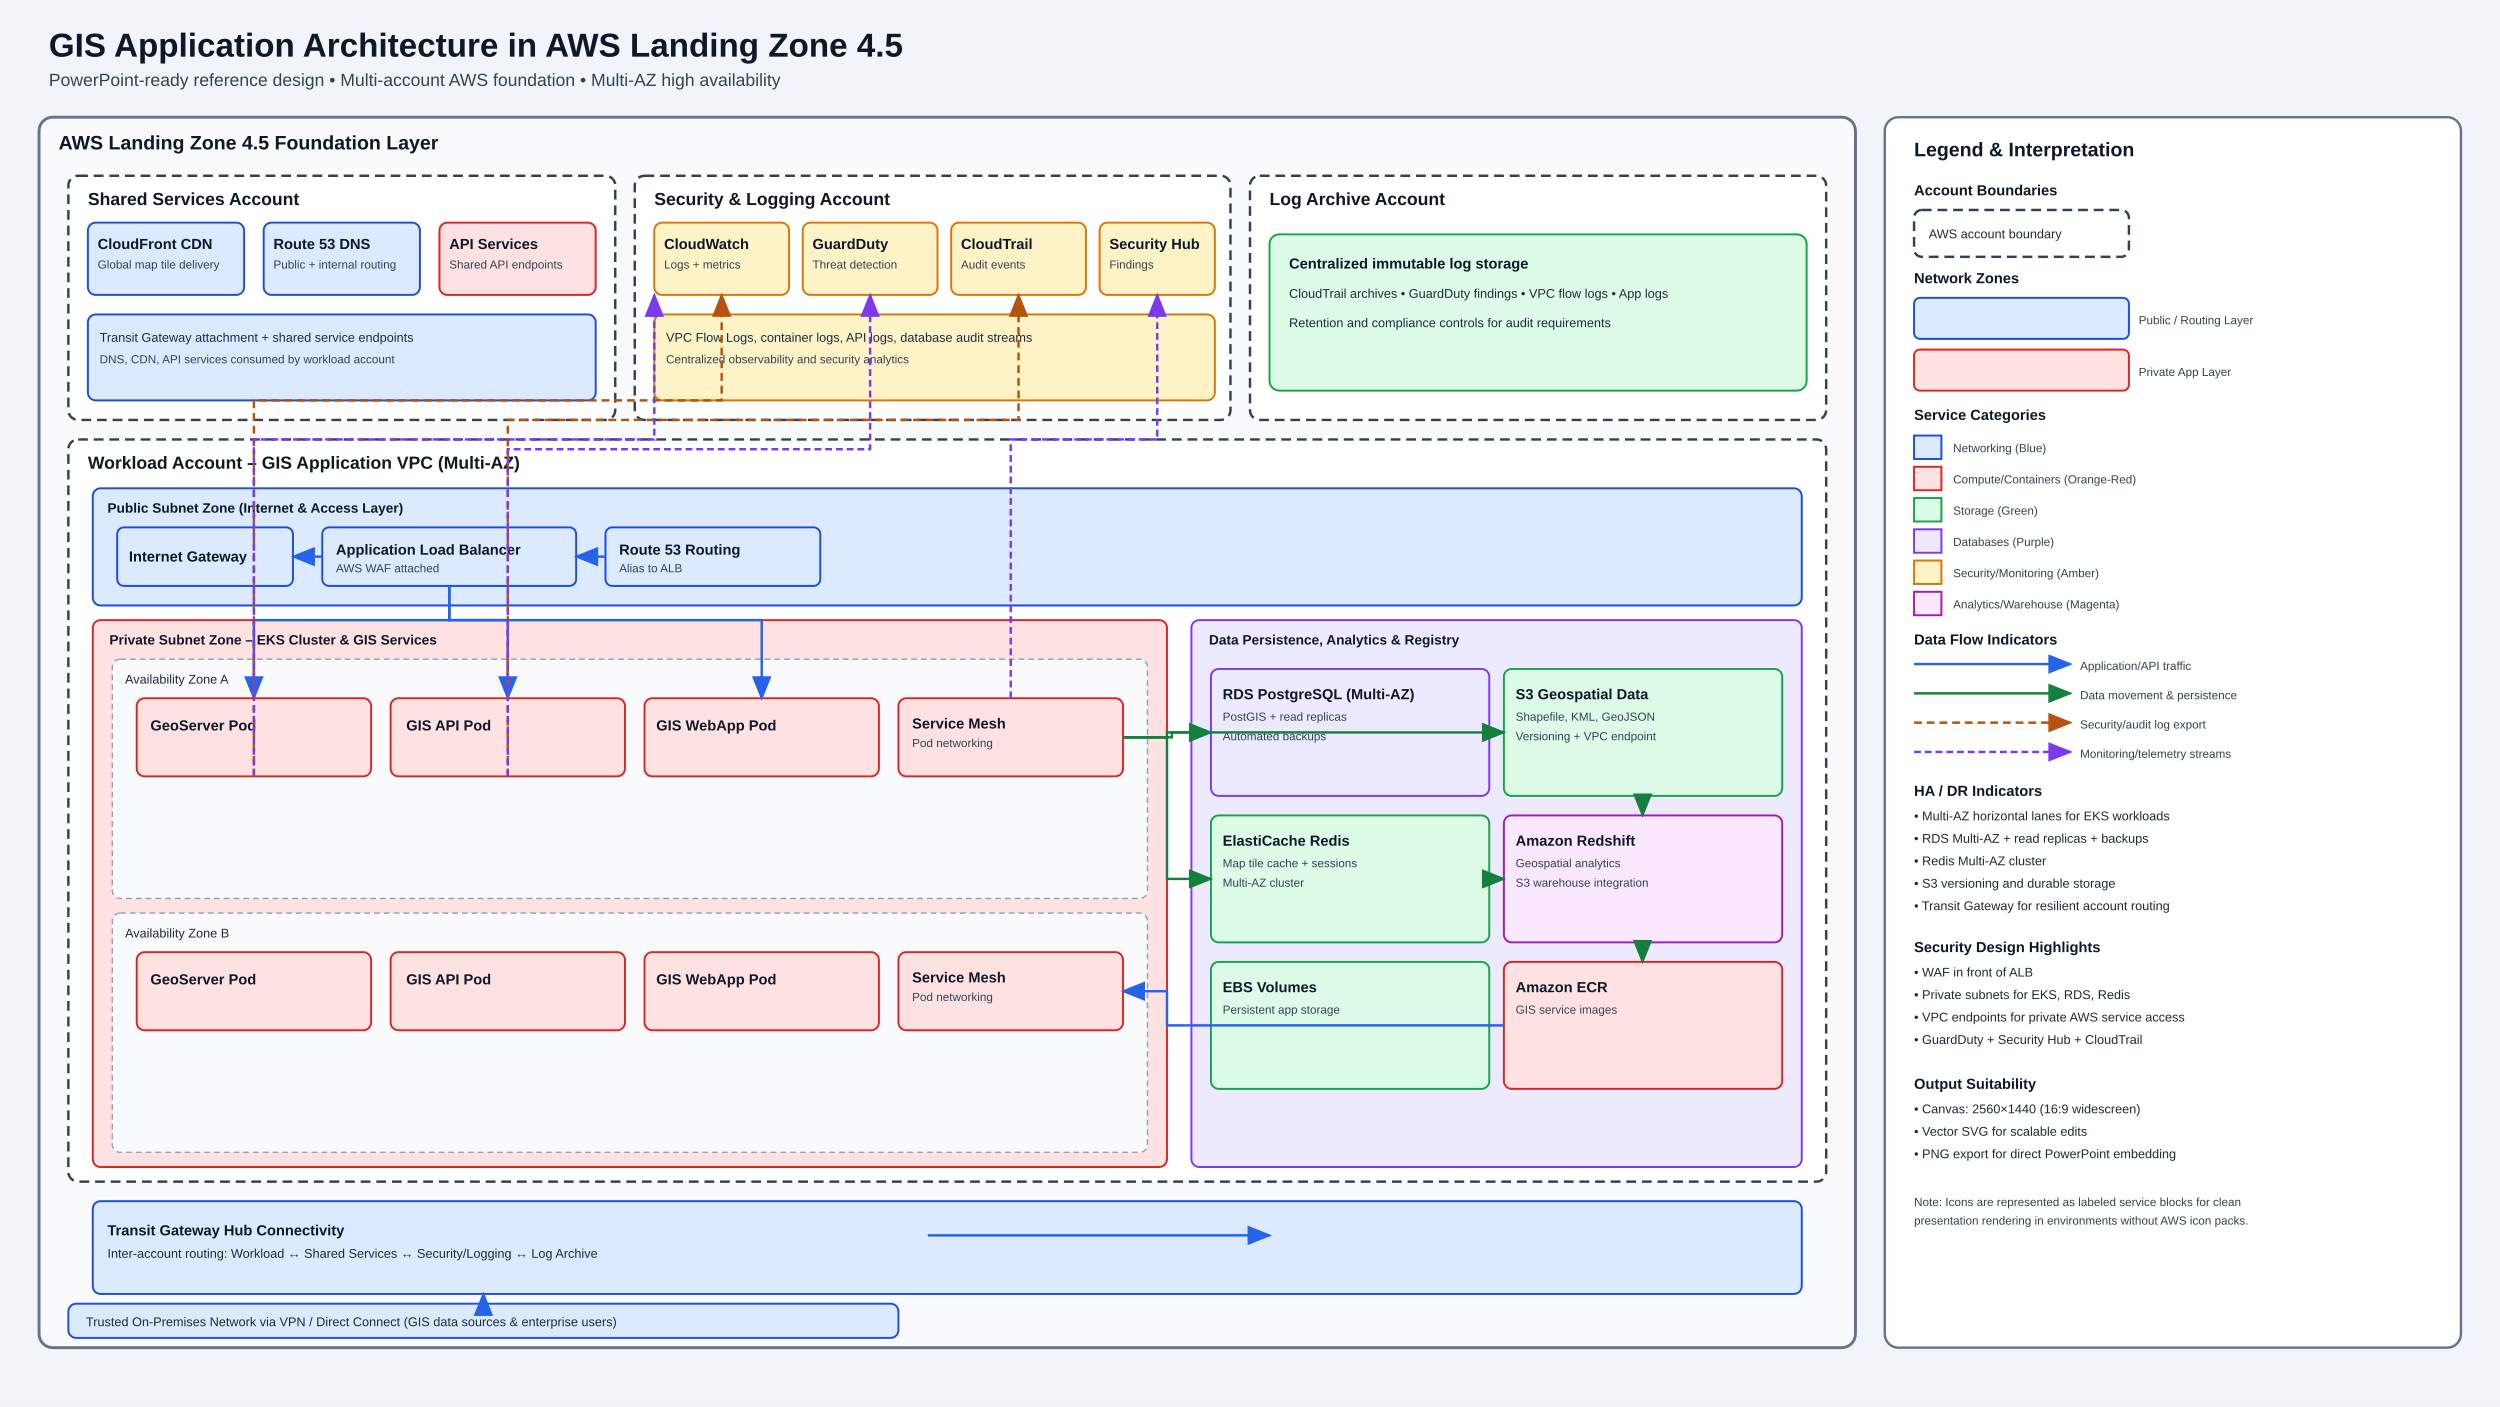
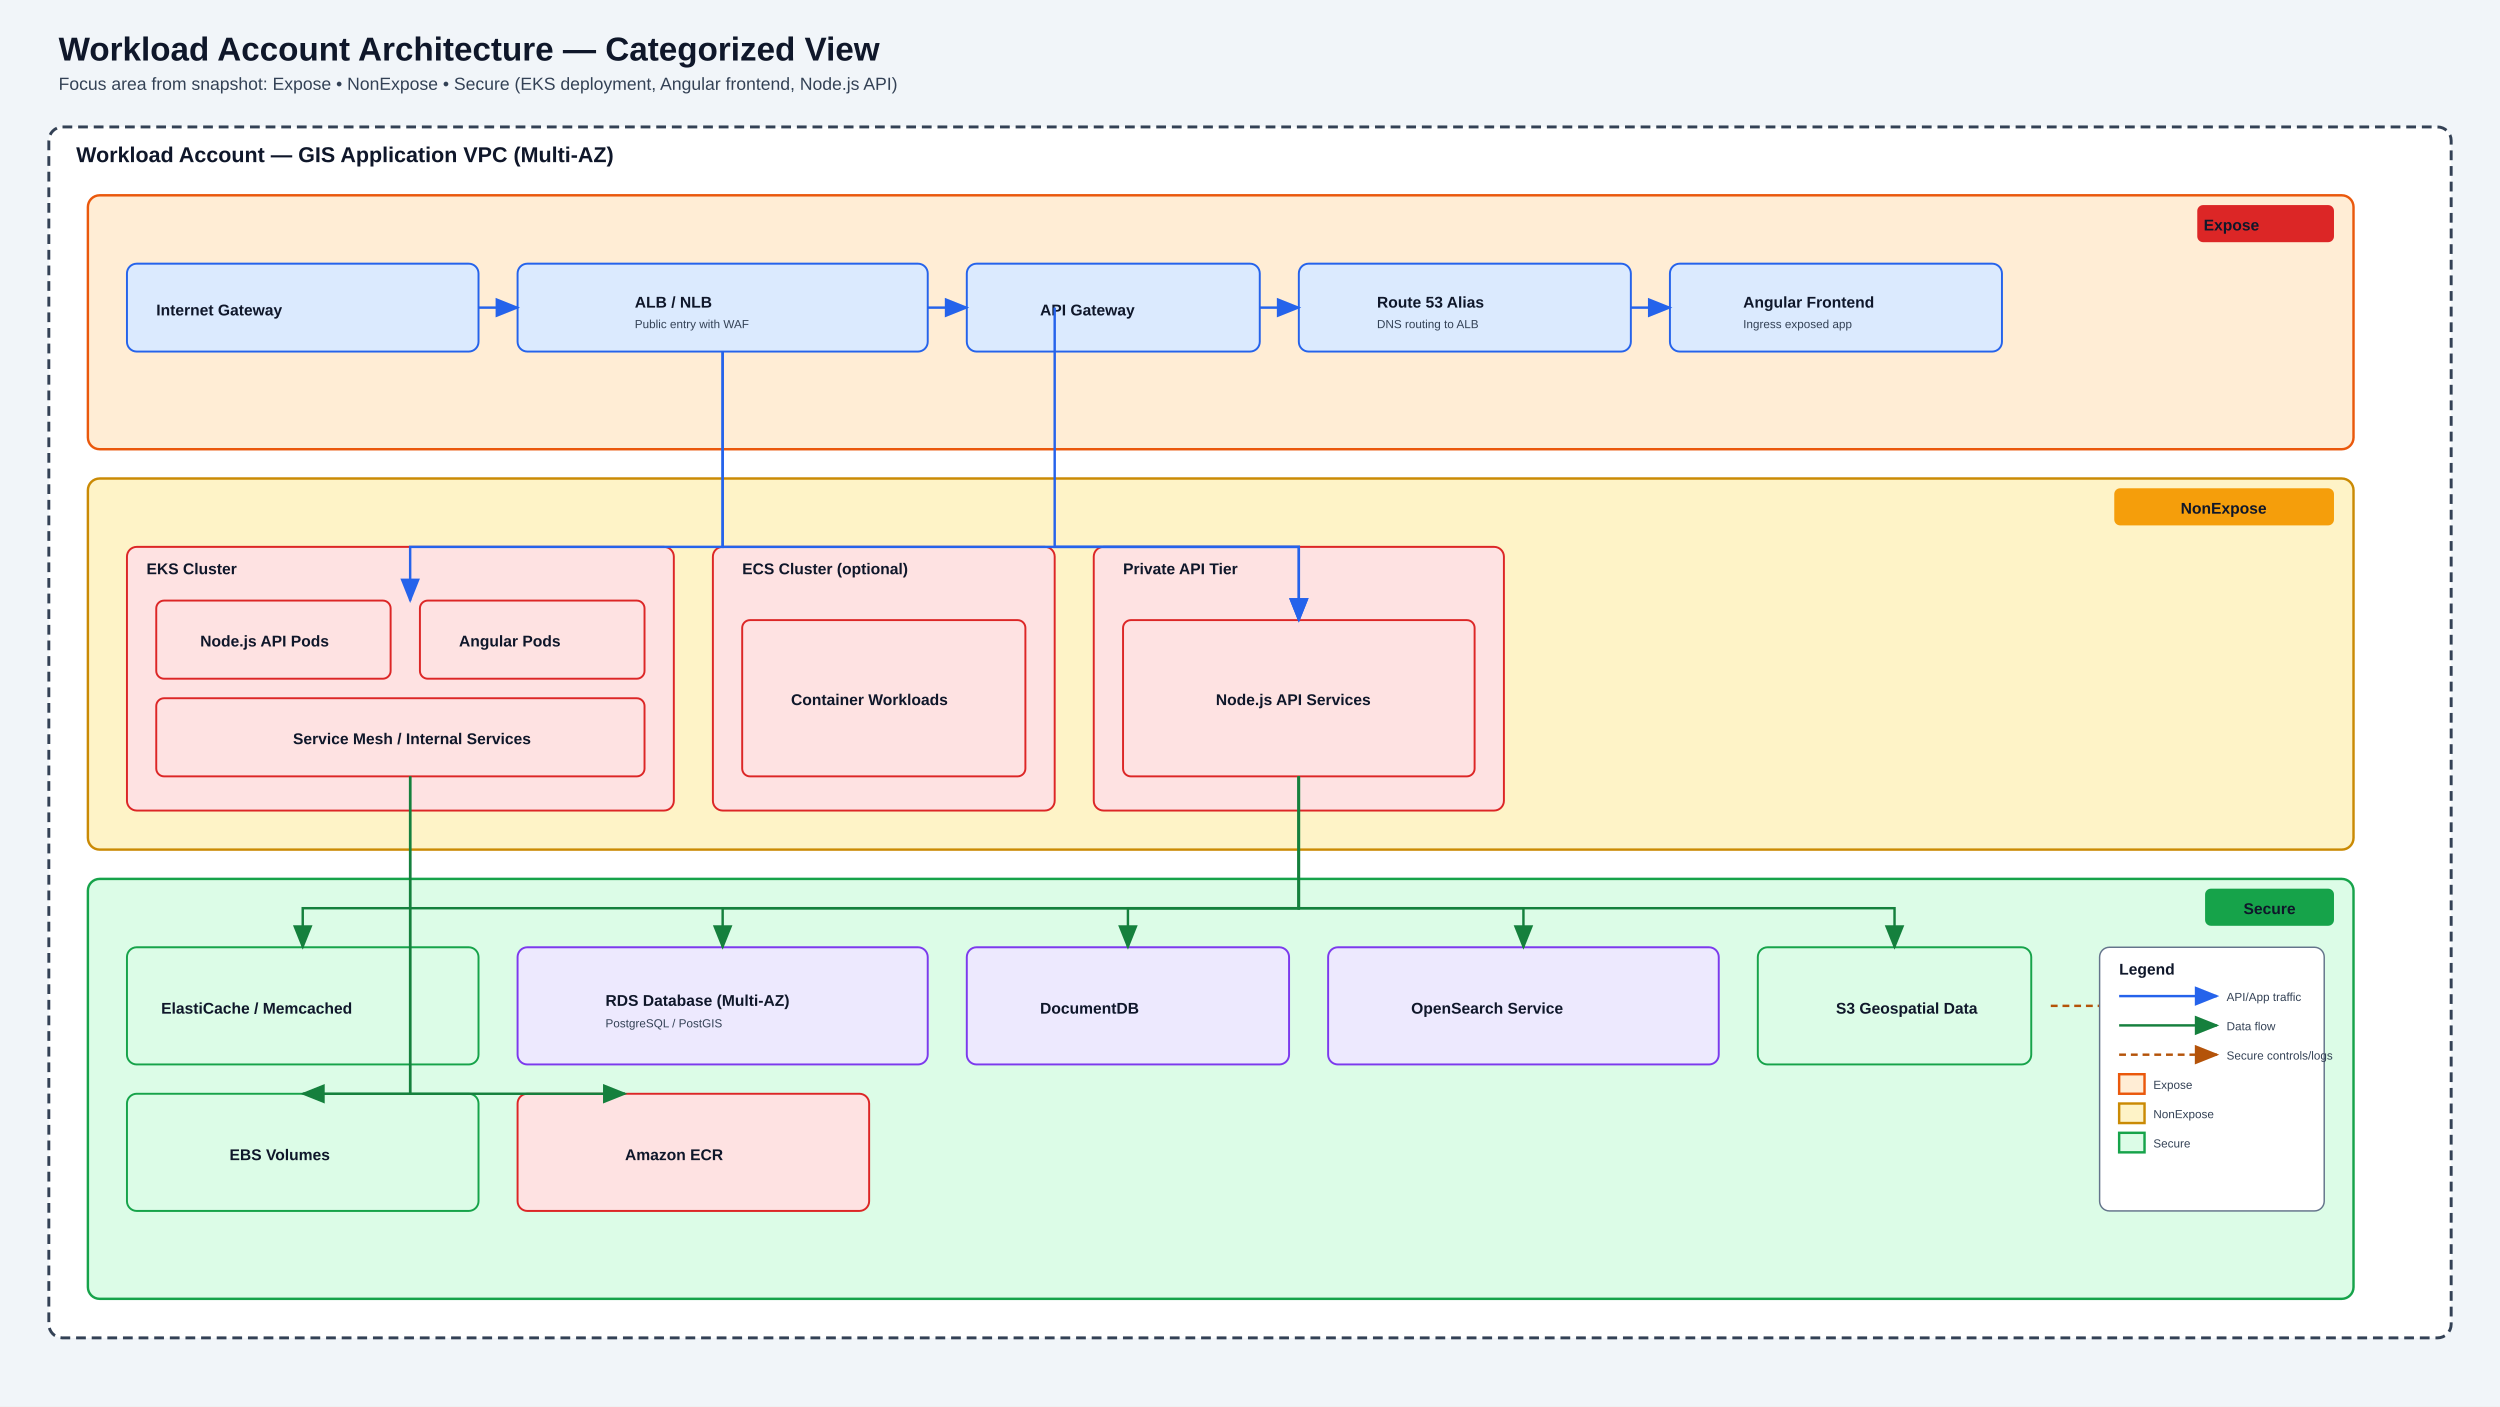
- <svg xmlns="http://www.w3.org/2000/svg" width="2560" height="1440" viewBox="0 0 2560 1440" role="img" aria-label="GIS application integrated into AWS Landing Zone 4.5">
+ <svg xmlns="http://www.w3.org/2000/svg" width="2560" height="1440" viewBox="0 0 2560 1440" role="img" aria-label="Workload account categorized architecture: Expose, NonExpose, Secure">
  <defs>
    <style>
      .title { font: 700 34px 'Segoe UI', Arial, sans-serif; fill: #0f172a; }
      .subtitle { font: 500 18px 'Segoe UI', Arial, sans-serif; fill: #334155; }
-       .section { font: 700 20px 'Segoe UI', Arial, sans-serif; fill: #0f172a; }
-       .label { font: 600 15px 'Segoe UI', Arial, sans-serif; fill: #0f172a; }
-       .small { font: 500 13px 'Segoe UI', Arial, sans-serif; fill: #1e293b; }
+       .section { font: 700 22px 'Segoe UI', Arial, sans-serif; fill: #0f172a; }
+       .label { font: 700 16px 'Segoe UI', Arial, sans-serif; fill: #0f172a; }
+       .small { font: 600 13px 'Segoe UI', Arial, sans-serif; fill: #1e293b; }
      .tiny { font: 500 12px 'Segoe UI', Arial, sans-serif; fill: #334155; }
-       .account-title { font: 700 18px 'Segoe UI', Arial, sans-serif; fill: #111827; }
-       .zone-title { font: 700 14px 'Segoe UI', Arial, sans-serif; fill: #0f172a; }
-       .aws-boundary { fill: #f8fafc; stroke: #64748b; stroke-width: 3; }
-       .account { fill: #ffffff; stroke: #334155; stroke-width: 2.5; stroke-dasharray: 10 6; }
-       .network { fill: #dbeafe; stroke: #1d4ed8; stroke-width: 2; }
-       .compute { fill: #fee2e2; stroke: #dc2626; stroke-width: 2; }
-       .storage { fill: #dcfce7; stroke: #16a34a; stroke-width: 2; }
-       .database { fill: #ede9fe; stroke: #7c3aed; stroke-width: 2; }
-       .security { fill: #fef3c7; stroke: #d97706; stroke-width: 2; }
-       .analytics { fill: #fae8ff; stroke: #a21caf; stroke-width: 2; }
-       .lane { fill: #f8fafc; stroke: #94a3b8; stroke-width: 1.5; stroke-dasharray: 6 4; }
+       .account { fill: #ffffff; stroke: #334155; stroke-width: 3; stroke-dasharray: 10 6; }
+       .expose { fill: #ffedd5; stroke: #ea580c; stroke-width: 2.5; }
+       .nonexpose { fill: #fef3c7; stroke: #ca8a04; stroke-width: 2.5; }
+       .secure { fill: #dcfce7; stroke: #16a34a; stroke-width: 2.5; }
+       .box-net { fill: #dbeafe; stroke: #2563eb; stroke-width: 2; }
+       .box-comp { fill: #fee2e2; stroke: #dc2626; stroke-width: 2; }
+       .box-db { fill: #ede9fe; stroke: #7c3aed; stroke-width: 2; }
+       .box-store { fill: #dcfce7; stroke: #16a34a; stroke-width: 2; }
      .flow { stroke: #2563eb; stroke-width: 2.5; fill: none; marker-end: url(#arrowBlue); }
-       .flow-sec { stroke: #b45309; stroke-width: 2.5; fill: none; marker-end: url(#arrowAmber); stroke-dasharray: 8 5; }
      .flow-data { stroke: #15803d; stroke-width: 2.5; fill: none; marker-end: url(#arrowGreen); }
-       .flow-obs { stroke: #7c3aed; stroke-width: 2.5; fill: none; marker-end: url(#arrowPurple); stroke-dasharray: 7 4; }
+       .flow-sec { stroke: #b45309; stroke-width: 2.5; fill: none; marker-end: url(#arrowAmber); stroke-dasharray: 7 5; }
    </style>
    <marker id="arrowBlue" markerWidth="10" markerHeight="8" refX="9" refY="4" orient="auto">
      <polygon points="0,0 10,4 0,8" fill="#2563eb" />
    </marker>
+     <marker id="arrowGreen" markerWidth="10" markerHeight="8" refX="9" refY="4" orient="auto">
+       <polygon points="0,0 10,4 0,8" fill="#15803d" />
+     </marker>
    <marker id="arrowAmber" markerWidth="10" markerHeight="8" refX="9" refY="4" orient="auto">
      <polygon points="0,0 10,4 0,8" fill="#b45309" />
    </marker>
-     <marker id="arrowGreen" markerWidth="10" markerHeight="8" refX="9" refY="4" orient="auto">
-       <polygon points="0,0 10,4 0,8" fill="#15803d" />
-     </marker>
-     <marker id="arrowPurple" markerWidth="10" markerHeight="8" refX="9" refY="4" orient="auto">
-       <polygon points="0,0 10,4 0,8" fill="#7c3aed" />
-     </marker>
  </defs>
  <rect x="0" y="0" width="2560" height="1440" fill="#f1f5f9" />
-   <text x="50" y="58" class="title">GIS Application Architecture in AWS Landing Zone 4.5</text>
-   <text x="50" y="88" class="subtitle">PowerPoint-ready reference design • Multi-account AWS foundation • Multi-AZ high availability</text>
-   <rect x="40" y="120" width="1860" height="1260" rx="14" class="aws-boundary" />
-   <text x="60" y="153" class="section">AWS Landing Zone 4.5 Foundation Layer</text>
-   <rect x="70" y="180" width="560" height="250" rx="10" class="account" />
-   <text x="90" y="210" class="account-title">Shared Services Account</text>
-   <rect x="90" y="228" width="160" height="74" rx="8" class="network" />
-   <text x="100" y="255" class="label">CloudFront CDN</text>
-   <text x="100" y="275" class="tiny">Global map tile delivery</text>
-   <rect x="270" y="228" width="160" height="74" rx="8" class="network" />
-   <text x="280" y="255" class="label">Route 53 DNS</text>
-   <text x="280" y="275" class="tiny">Public + internal routing</text>
-   <rect x="450" y="228" width="160" height="74" rx="8" class="compute" />
-   <text x="460" y="255" class="label">API Services</text>
-   <text x="460" y="275" class="tiny">Shared API endpoints</text>
-   <rect x="90" y="322" width="520" height="88" rx="8" class="network" />
-   <text x="102" y="350" class="small">Transit Gateway attachment + shared service endpoints</text>
-   <text x="102" y="372" class="tiny">DNS, CDN, API services consumed by workload account</text>
-   <rect x="650" y="180" width="610" height="250" rx="10" class="account" />
-   <text x="670" y="210" class="account-title">Security &amp; Logging Account</text>
-   <rect x="670" y="228" width="138" height="74" rx="8" class="security" />
-   <text x="680" y="255" class="label">CloudWatch</text>
-   <text x="680" y="275" class="tiny">Logs + metrics</text>
-   <rect x="822" y="228" width="138" height="74" rx="8" class="security" />
-   <text x="832" y="255" class="label">GuardDuty</text>
-   <text x="832" y="275" class="tiny">Threat detection</text>
-   <rect x="974" y="228" width="138" height="74" rx="8" class="security" />
-   <text x="984" y="255" class="label">CloudTrail</text>
-   <text x="984" y="275" class="tiny">Audit events</text>
-   <rect x="1126" y="228" width="118" height="74" rx="8" class="security" />
-   <text x="1136" y="255" class="label">Security Hub</text>
-   <text x="1136" y="275" class="tiny">Findings</text>
-   <rect x="670" y="322" width="574" height="88" rx="8" class="security" />
-   <text x="682" y="350" class="small">VPC Flow Logs, container logs, API logs, database audit streams</text>
-   <text x="682" y="372" class="tiny">Centralized observability and security analytics</text>
-   <rect x="1280" y="180" width="590" height="250" rx="10" class="account" />
-   <text x="1300" y="210" class="account-title">Log Archive Account</text>
-   <rect x="1300" y="240" width="550" height="160" rx="10" class="storage" />
-   <text x="1320" y="275" class="label">Centralized immutable log storage</text>
-   <text x="1320" y="305" class="small">CloudTrail archives • GuardDuty findings • VPC flow logs • App logs</text>
-   <text x="1320" y="335" class="small">Retention and compliance controls for audit requirements</text>
-   <rect x="70" y="450" width="1800" height="760" rx="10" class="account" />
-   <text x="90" y="480" class="account-title">Workload Account – GIS Application VPC (Multi-AZ)</text>
-   <rect x="95" y="500" width="1750" height="120" rx="8" class="network" />
-   <text x="110" y="525" class="zone-title">Public Subnet Zone (Internet &amp; Access Layer)</text>
-   <rect x="120" y="540" width="180" height="60" rx="7" class="network" />
-   <text x="132" y="575" class="label">Internet Gateway</text>
-   <rect x="330" y="540" width="260" height="60" rx="7" class="network" />
-   <text x="344" y="568" class="label">Application Load Balancer</text>
-   <text x="344" y="586" class="tiny">AWS WAF attached</text>
-   <rect x="620" y="540" width="220" height="60" rx="7" class="network" />
-   <text x="634" y="568" class="label">Route 53 Routing</text>
-   <text x="634" y="586" class="tiny">Alias to ALB</text>
-   <rect x="95" y="635" width="1100" height="560" rx="8" class="compute" />
-   <text x="112" y="660" class="zone-title">Private Subnet Zone – EKS Cluster &amp; GIS Services</text>
-   <rect x="115" y="675" width="1060" height="245" rx="8" class="lane" />
-   <text x="128" y="700" class="small">Availability Zone A</text>
-   <rect x="140" y="715" width="240" height="80" rx="8" class="compute" />
-   <text x="154" y="748" class="label">GeoServer Pod</text>
-   <rect x="400" y="715" width="240" height="80" rx="8" class="compute" />
-   <text x="416" y="748" class="label">GIS API Pod</text>
-   <rect x="660" y="715" width="240" height="80" rx="8" class="compute" />
-   <text x="672" y="748" class="label">GIS WebApp Pod</text>
-   <rect x="920" y="715" width="230" height="80" rx="8" class="compute" />
-   <text x="934" y="746" class="label">Service Mesh</text>
-   <text x="934" y="765" class="tiny">Pod networking</text>
-   <rect x="115" y="935" width="1060" height="245" rx="8" class="lane" />
-   <text x="128" y="960" class="small">Availability Zone B</text>
-   <rect x="140" y="975" width="240" height="80" rx="8" class="compute" />
-   <text x="154" y="1008" class="label">GeoServer Pod</text>
-   <rect x="400" y="975" width="240" height="80" rx="8" class="compute" />
-   <text x="416" y="1008" class="label">GIS API Pod</text>
-   <rect x="660" y="975" width="240" height="80" rx="8" class="compute" />
-   <text x="672" y="1008" class="label">GIS WebApp Pod</text>
-   <rect x="920" y="975" width="230" height="80" rx="8" class="compute" />
-   <text x="934" y="1006" class="label">Service Mesh</text>
-   <text x="934" y="1025" class="tiny">Pod networking</text>
-   <rect x="1220" y="635" width="625" height="560" rx="8" class="database" />
-   <text x="1238" y="660" class="zone-title">Data Persistence, Analytics &amp; Registry</text>
-   <rect x="1240" y="685" width="285" height="130" rx="8" class="database" />
-   <text x="1252" y="716" class="label">RDS PostgreSQL (Multi-AZ)</text>
-   <text x="1252" y="738" class="tiny">PostGIS + read replicas</text>
-   <text x="1252" y="758" class="tiny">Automated backups</text>
-   <rect x="1540" y="685" width="285" height="130" rx="8" class="storage" />
-   <text x="1552" y="716" class="label">S3 Geospatial Data</text>
-   <text x="1552" y="738" class="tiny">Shapefile, KML, GeoJSON</text>
-   <text x="1552" y="758" class="tiny">Versioning + VPC endpoint</text>
-   <rect x="1240" y="835" width="285" height="130" rx="8" class="storage" />
-   <text x="1252" y="866" class="label">ElastiCache Redis</text>
-   <text x="1252" y="888" class="tiny">Map tile cache + sessions</text>
-   <text x="1252" y="908" class="tiny">Multi-AZ cluster</text>
-   <rect x="1540" y="835" width="285" height="130" rx="8" class="analytics" />
-   <text x="1552" y="866" class="label">Amazon Redshift</text>
-   <text x="1552" y="888" class="tiny">Geospatial analytics</text>
-   <text x="1552" y="908" class="tiny">S3 warehouse integration</text>
-   <rect x="1240" y="985" width="285" height="130" rx="8" class="storage" />
-   <text x="1252" y="1016" class="label">EBS Volumes</text>
-   <text x="1252" y="1038" class="tiny">Persistent app storage</text>
-   <rect x="1540" y="985" width="285" height="130" rx="8" class="compute" />
-   <text x="1552" y="1016" class="label">Amazon ECR</text>
-   <text x="1552" y="1038" class="tiny">GIS service images</text>
-   <rect x="95" y="1230" width="1750" height="95" rx="8" class="network" />
-   <text x="110" y="1265" class="label">Transit Gateway Hub Connectivity</text>
-   <text x="110" y="1288" class="small">Inter-account routing: Workload ↔ Shared Services ↔ Security/Logging ↔ Log Archive</text>
-   <rect x="70" y="1335" width="850" height="35" rx="8" class="network" />
-   <text x="88" y="1358" class="small">Trusted On-Premises Network via VPN / Direct Connect (GIS data sources &amp; enterprise users)</text>
-   <path class="flow" d="M 620 570 L 590 570" />
-   <path class="flow" d="M 330 570 L 300 570" />
-   <path class="flow" d="M 460 600 L 460 635 L 260 635 L 260 715" />
-   <path class="flow" d="M 460 600 L 460 635 L 520 635 L 520 715" />
-   <path class="flow" d="M 460 600 L 460 635 L 780 635 L 780 715" />
-   <path class="flow-data" d="M 1150 755 L 1195 755 L 1195 750 L 1240 750" />
-   <path class="flow-data" d="M 1150 755 L 1195 755 L 1195 900 L 1240 900" />
-   <path class="flow-data" d="M 1150 755 L 1200 755 L 1200 750 L 1540 750" />
-   <path class="flow-data" d="M 1525 900 L 1540 900" />
-   <path class="flow-data" d="M 1682 815 L 1682 835" />
-   <path class="flow-data" d="M 1682 965 L 1682 985" />
-   <path class="flow" d="M 1540 1050 L 1195 1050 L 1195 1015 L 1150 1015" />
-   <path class="flow-sec" d="M 260 795 L 260 410 L 739 410 L 739 302" />
-   <path class="flow-sec" d="M 520 795 L 520 430 L 1043 430 L 1043 302" />
-   <path class="flow" d="M 950 1265 L 1300 1265" />
-   <path class="flow" d="M 495 1335 L 495 1325" />
-   <path class="flow-obs" d="M 260 795 L 260 450 L 670 450 L 670 302" />
-   <path class="flow-obs" d="M 520 795 L 520 460 L 891 460 L 891 302" />
-   <path class="flow-obs" d="M 1035 715 L 1035 450 L 1185 450 L 1185 302" />
-   <rect x="1930" y="120" width="590" height="1260" rx="14" fill="#ffffff" stroke="#64748b" stroke-width="2.5" />
-   <text x="1960" y="160" class="section">Legend &amp; Interpretation</text>
-   <text x="1960" y="200" class="label">Account Boundaries</text>
-   <rect x="1960" y="215" width="220" height="48" rx="8" class="account" />
-   <text x="1975" y="244" class="small">AWS account boundary</text>
-   <text x="1960" y="290" class="label">Network Zones</text>
-   <rect x="1960" y="305" width="220" height="42" rx="6" class="network" />
-   <text x="2190" y="332" class="tiny">Public / Routing Layer</text>
-   <rect x="1960" y="358" width="220" height="42" rx="6" class="compute" />
-   <text x="2190" y="385" class="tiny">Private App Layer</text>
-   <text x="1960" y="430" class="label">Service Categories</text>
-   <rect x="1960" y="446" width="28" height="24" class="network" />
-   <text x="2000" y="463" class="tiny">Networking (Blue)</text>
-   <rect x="1960" y="478" width="28" height="24" class="compute" />
-   <text x="2000" y="495" class="tiny">Compute/Containers (Orange-Red)</text>
-   <rect x="1960" y="510" width="28" height="24" class="storage" />
-   <text x="2000" y="527" class="tiny">Storage (Green)</text>
-   <rect x="1960" y="542" width="28" height="24" class="database" />
-   <text x="2000" y="559" class="tiny">Databases (Purple)</text>
-   <rect x="1960" y="574" width="28" height="24" class="security" />
-   <text x="2000" y="591" class="tiny">Security/Monitoring (Amber)</text>
-   <rect x="1960" y="606" width="28" height="24" class="analytics" />
-   <text x="2000" y="623" class="tiny">Analytics/Warehouse (Magenta)</text>
-   <text x="1960" y="660" class="label">Data Flow Indicators</text>
-   <line x1="1960" y1="680" x2="2120" y2="680" class="flow" />
-   <text x="2130" y="686" class="tiny">Application/API traffic</text>
-   <line x1="1960" y1="710" x2="2120" y2="710" class="flow-data" />
-   <text x="2130" y="716" class="tiny">Data movement &amp; persistence</text>
-   <line x1="1960" y1="740" x2="2120" y2="740" class="flow-sec" />
-   <text x="2130" y="746" class="tiny">Security/audit log export</text>
-   <line x1="1960" y1="770" x2="2120" y2="770" class="flow-obs" />
-   <text x="2130" y="776" class="tiny">Monitoring/telemetry streams</text>
-   <text x="1960" y="815" class="label">HA / DR Indicators</text>
-   <text x="1960" y="840" class="small">• Multi-AZ horizontal lanes for EKS workloads</text>
-   <text x="1960" y="863" class="small">• RDS Multi-AZ + read replicas + backups</text>
-   <text x="1960" y="886" class="small">• Redis Multi-AZ cluster</text>
-   <text x="1960" y="909" class="small">• S3 versioning and durable storage</text>
-   <text x="1960" y="932" class="small">• Transit Gateway for resilient account routing</text>
-   <text x="1960" y="975" class="label">Security Design Highlights</text>
-   <text x="1960" y="1000" class="small">• WAF in front of ALB</text>
-   <text x="1960" y="1023" class="small">• Private subnets for EKS, RDS, Redis</text>
-   <text x="1960" y="1046" class="small">• VPC endpoints for private AWS service access</text>
-   <text x="1960" y="1069" class="small">• GuardDuty + Security Hub + CloudTrail</text>
-   <text x="1960" y="1115" class="label">Output Suitability</text>
-   <text x="1960" y="1140" class="small">• Canvas: 2560×1440 (16:9 widescreen)</text>
-   <text x="1960" y="1163" class="small">• Vector SVG for scalable edits</text>
-   <text x="1960" y="1186" class="small">• PNG export for direct PowerPoint embedding</text>
-   <text x="1960" y="1235" class="tiny">Note: Icons are represented as labeled service blocks for clean</text>
-   <text x="1960" y="1254" class="tiny">presentation rendering in environments without AWS icon packs.</text>
+   <text x="60" y="62" class="title">Workload Account Architecture — Categorized View</text>
+   <text x="60" y="92" class="subtitle">Focus area from snapshot: Expose • NonExpose • Secure (EKS deployment, Angular frontend, Node.js API)</text>
+   <rect x="50" y="130" width="2460" height="1240" rx="14" class="account" />
+   <text x="78" y="166" class="section">Workload Account — GIS Application VPC (Multi-AZ)</text>
+   <rect x="90" y="200" width="2320" height="260" rx="12" class="expose" />
+   <rect x="2250" y="210" width="140" height="38" rx="6" fill="#dc2626" />
+   <text x="2285" y="236" text-anchor="middle" class="label" fill="#ffffff">Expose</text>
+   <rect x="130" y="270" width="360" height="90" rx="10" class="box-net" />
+   <text x="160" y="323" class="label">Internet Gateway</text>
+   <rect x="530" y="270" width="420" height="90" rx="10" class="box-net" />
+   <text x="650" y="315" class="label">ALB / NLB</text>
+   <text x="650" y="336" class="tiny">Public entry with WAF</text>
+   <rect x="990" y="270" width="300" height="90" rx="10" class="box-net" />
+   <text x="1065" y="323" class="label">API Gateway</text>
+   <rect x="1330" y="270" width="340" height="90" rx="10" class="box-net" />
+   <text x="1410" y="315" class="label">Route 53 Alias</text>
+   <text x="1410" y="336" class="tiny">DNS routing to ALB</text>
+   <rect x="1710" y="270" width="340" height="90" rx="10" class="box-net" />
+   <text x="1785" y="315" class="label">Angular Frontend</text>
+   <text x="1785" y="336" class="tiny">Ingress exposed app</text>
+   <rect x="90" y="490" width="2320" height="380" rx="12" class="nonexpose" />
+   <rect x="2165" y="500" width="225" height="38" rx="6" fill="#f59e0b" />
+   <text x="2277" y="526" text-anchor="middle" class="label" fill="#111827">NonExpose</text>
+   <rect x="130" y="560" width="560" height="270" rx="10" class="box-comp" />
+   <text x="150" y="588" class="label">EKS Cluster</text>
+   <rect x="160" y="615" width="240" height="80" rx="8" class="box-comp" />
+   <text x="205" y="662" class="label">Node.js API Pods</text>
+   <rect x="430" y="615" width="230" height="80" rx="8" class="box-comp" />
+   <text x="470" y="662" class="label">Angular Pods</text>
+   <rect x="160" y="715" width="500" height="80" rx="8" class="box-comp" />
+   <text x="300" y="762" class="label">Service Mesh / Internal Services</text>
+   <rect x="730" y="560" width="350" height="270" rx="10" class="box-comp" />
+   <text x="760" y="588" class="label">ECS Cluster (optional)</text>
+   <rect x="760" y="635" width="290" height="160" rx="8" class="box-comp" />
+   <text x="810" y="722" class="label">Container Workloads</text>
+   <rect x="1120" y="560" width="420" height="270" rx="10" class="box-comp" />
+   <text x="1150" y="588" class="label">Private API Tier</text>
+   <rect x="1150" y="635" width="360" height="160" rx="8" class="box-comp" />
+   <text x="1245" y="722" class="label">Node.js API Services</text>
+   <rect x="90" y="900" width="2320" height="430" rx="12" class="secure" />
+   <rect x="2258" y="910" width="132" height="38" rx="6" fill="#16a34a" />
+   <text x="2324" y="936" text-anchor="middle" class="label" fill="#ffffff">Secure</text>
+   <rect x="130" y="970" width="360" height="120" rx="10" class="box-store" />
+   <text x="165" y="1038" class="label">ElastiCache / Memcached</text>
+   <rect x="530" y="970" width="420" height="120" rx="10" class="box-db" />
+   <text x="620" y="1030" class="label">RDS Database (Multi-AZ)</text>
+   <text x="620" y="1052" class="tiny">PostgreSQL / PostGIS</text>
+   <rect x="990" y="970" width="330" height="120" rx="10" class="box-db" />
+   <text x="1065" y="1038" class="label">DocumentDB</text>
+   <rect x="1360" y="970" width="400" height="120" rx="10" class="box-db" />
+   <text x="1445" y="1038" class="label">OpenSearch Service</text>
+   <rect x="1800" y="970" width="280" height="120" rx="10" class="box-store" />
+   <text x="1880" y="1038" class="label">S3 Geospatial Data</text>
+   <rect x="130" y="1120" width="360" height="120" rx="10" class="box-store" />
+   <text x="235" y="1188" class="label">EBS Volumes</text>
+   <rect x="530" y="1120" width="360" height="120" rx="10" class="box-comp" />
+   <text x="640" y="1188" class="label">Amazon ECR</text>
+   <path class="flow" d="M 490 315 L 530 315" />
+   <path class="flow" d="M 950 315 L 990 315" />
+   <path class="flow" d="M 1290 315 L 1330 315" />
+   <path class="flow" d="M 1670 315 L 1710 315" />
+   <path class="flow" d="M 740 360 L 740 560 L 420 560 L 420 615" />
+   <path class="flow" d="M 740 360 L 740 560 L 1330 560 L 1330 635" />
+   <path class="flow" d="M 1080 315 L 1080 560 L 1330 560 L 1330 635" />
+   <path class="flow-data" d="M 1330 795 L 1330 930 L 740 930 L 740 970" />
+   <path class="flow-data" d="M 1330 795 L 1330 930 L 310 930 L 310 970" />
+   <path class="flow-data" d="M 1330 795 L 1330 930 L 1155 930 L 1155 970" />
+   <path class="flow-data" d="M 1330 795 L 1330 930 L 1560 930 L 1560 970" />
+   <path class="flow-data" d="M 1330 795 L 1330 930 L 1940 930 L 1940 970" />
+   <path class="flow-data" d="M 420 795 L 420 1120 L 310 1120" />
+   <path class="flow-data" d="M 420 795 L 420 1120 L 640 1120" />
+   <path class="flow-sec" d="M 2100 1030 L 2200 1030" />
+   <rect x="2150" y="970" width="230" height="270" rx="10" fill="#ffffff" stroke="#64748b" stroke-width="1.5" />
+   <text x="2170" y="998" class="label">Legend</text>
+   <line x1="2170" y1="1020" x2="2270" y2="1020" class="flow" />
+   <text x="2280" y="1025" class="tiny">API/App traffic</text>
+   <line x1="2170" y1="1050" x2="2270" y2="1050" class="flow-data" />
+   <text x="2280" y="1055" class="tiny">Data flow</text>
+   <line x1="2170" y1="1080" x2="2270" y2="1080" class="flow-sec" />
+   <text x="2280" y="1085" class="tiny">Secure controls/logs</text>
+   <rect x="2170" y="1100" width="26" height="20" class="expose" />
+   <text x="2205" y="1115" class="tiny">Expose</text>
+   <rect x="2170" y="1130" width="26" height="20" class="nonexpose" />
+   <text x="2205" y="1145" class="tiny">NonExpose</text>
+   <rect x="2170" y="1160" width="26" height="20" class="secure" />
+   <text x="2205" y="1175" class="tiny">Secure</text>
</svg>
